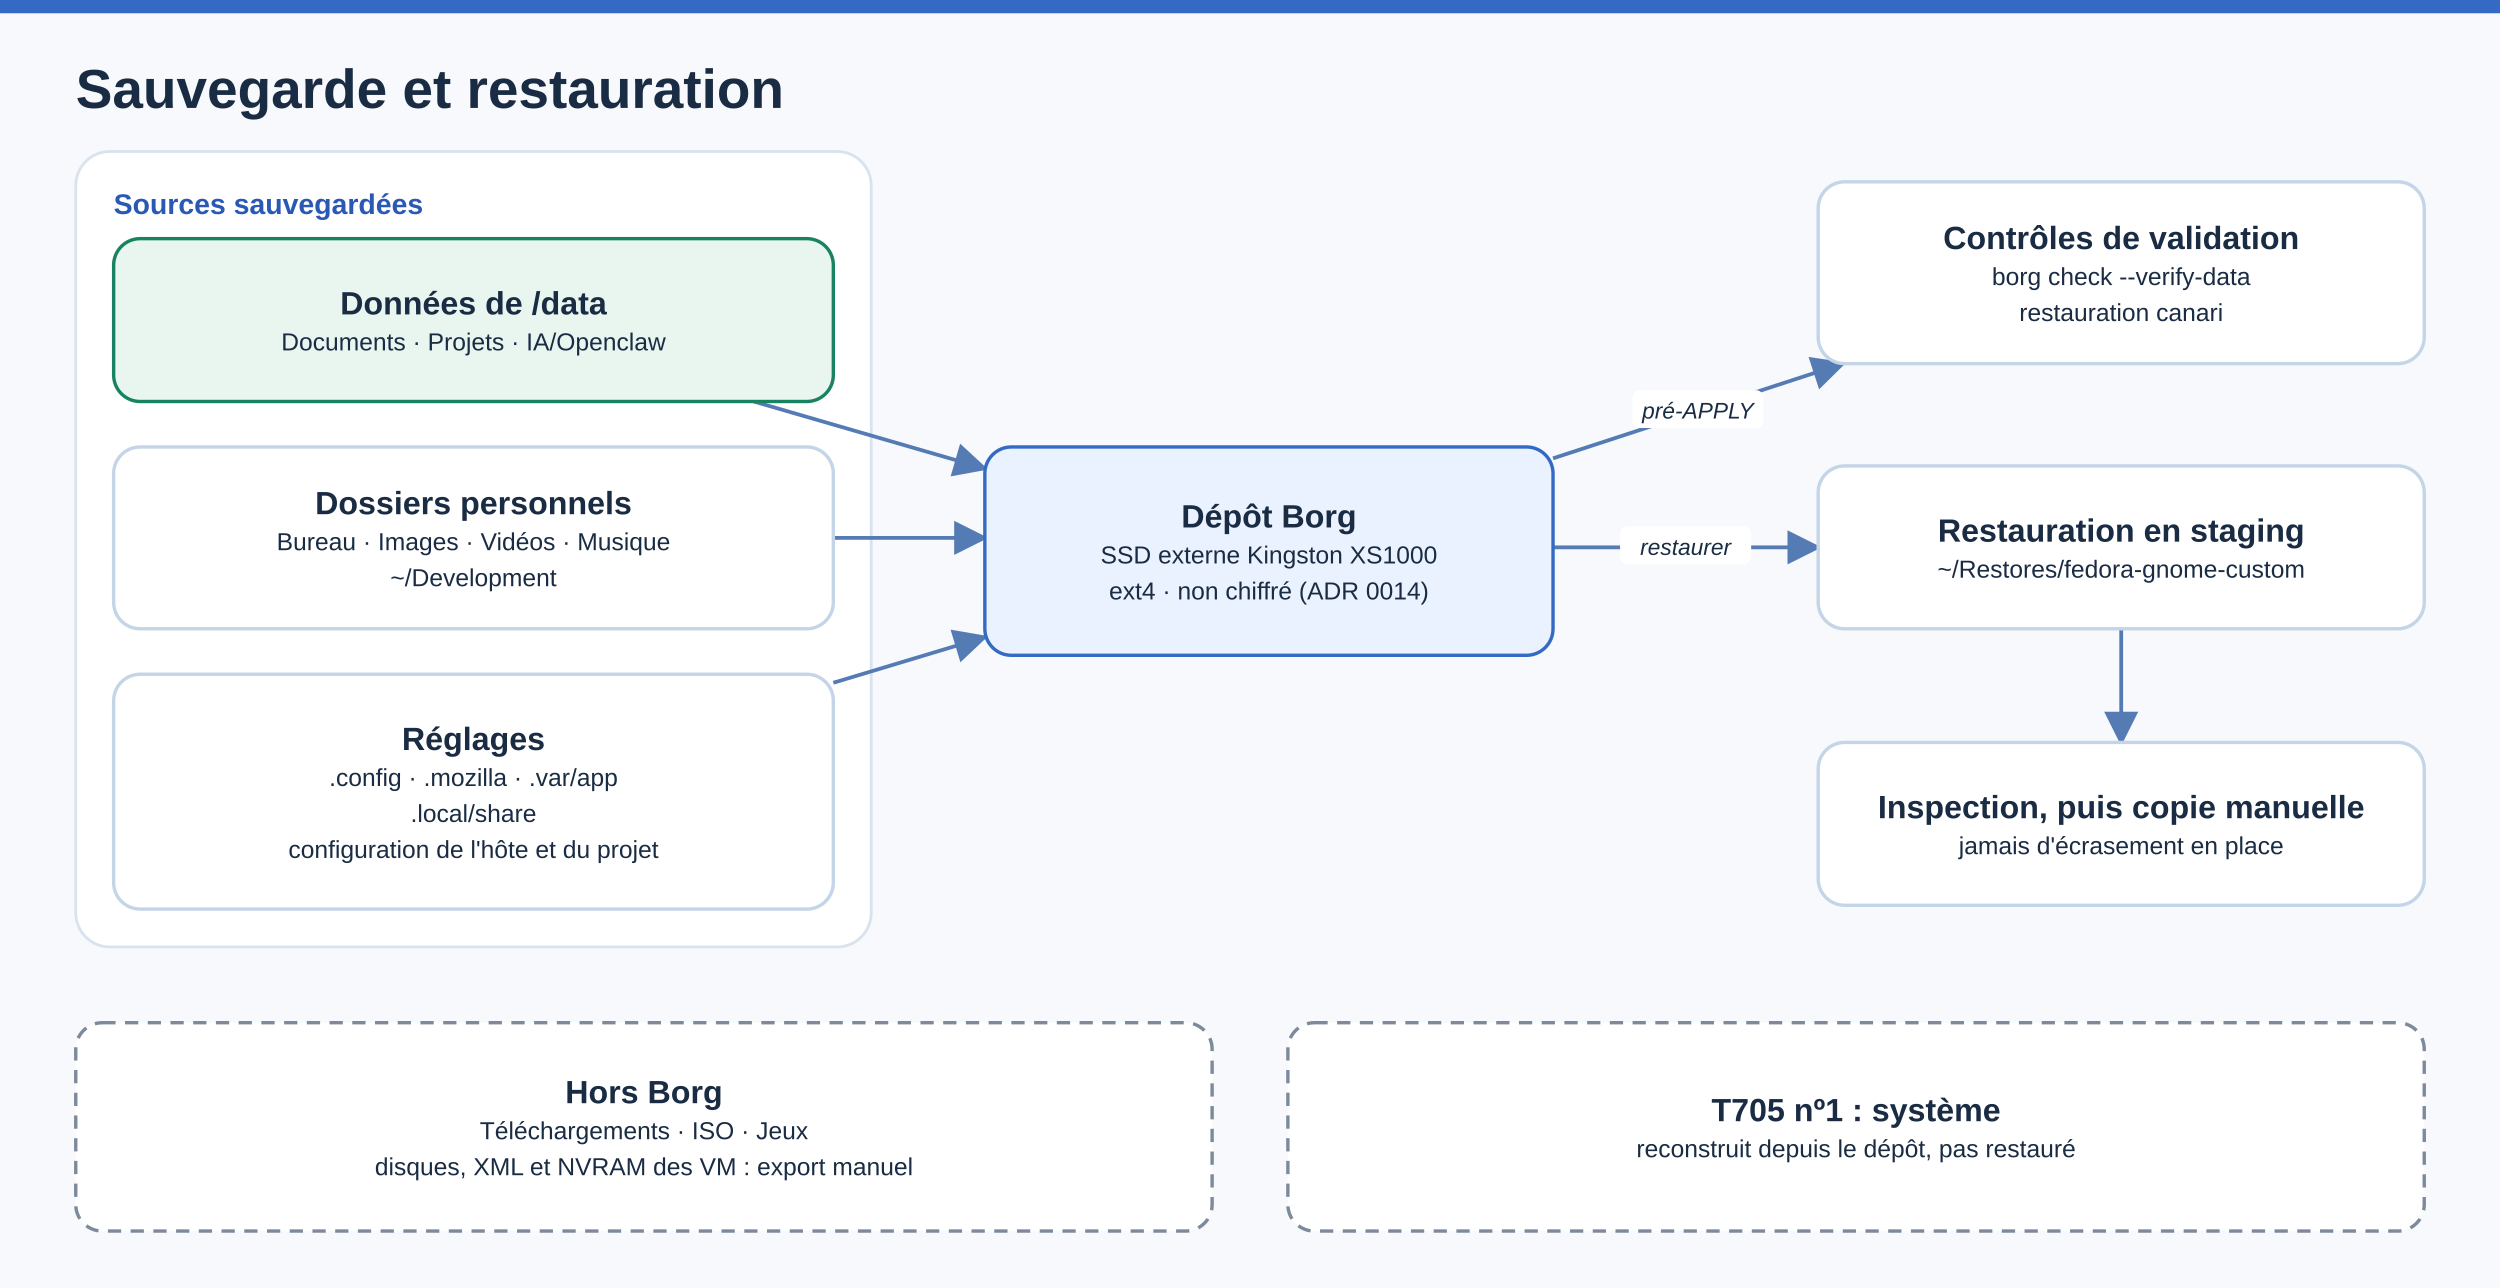
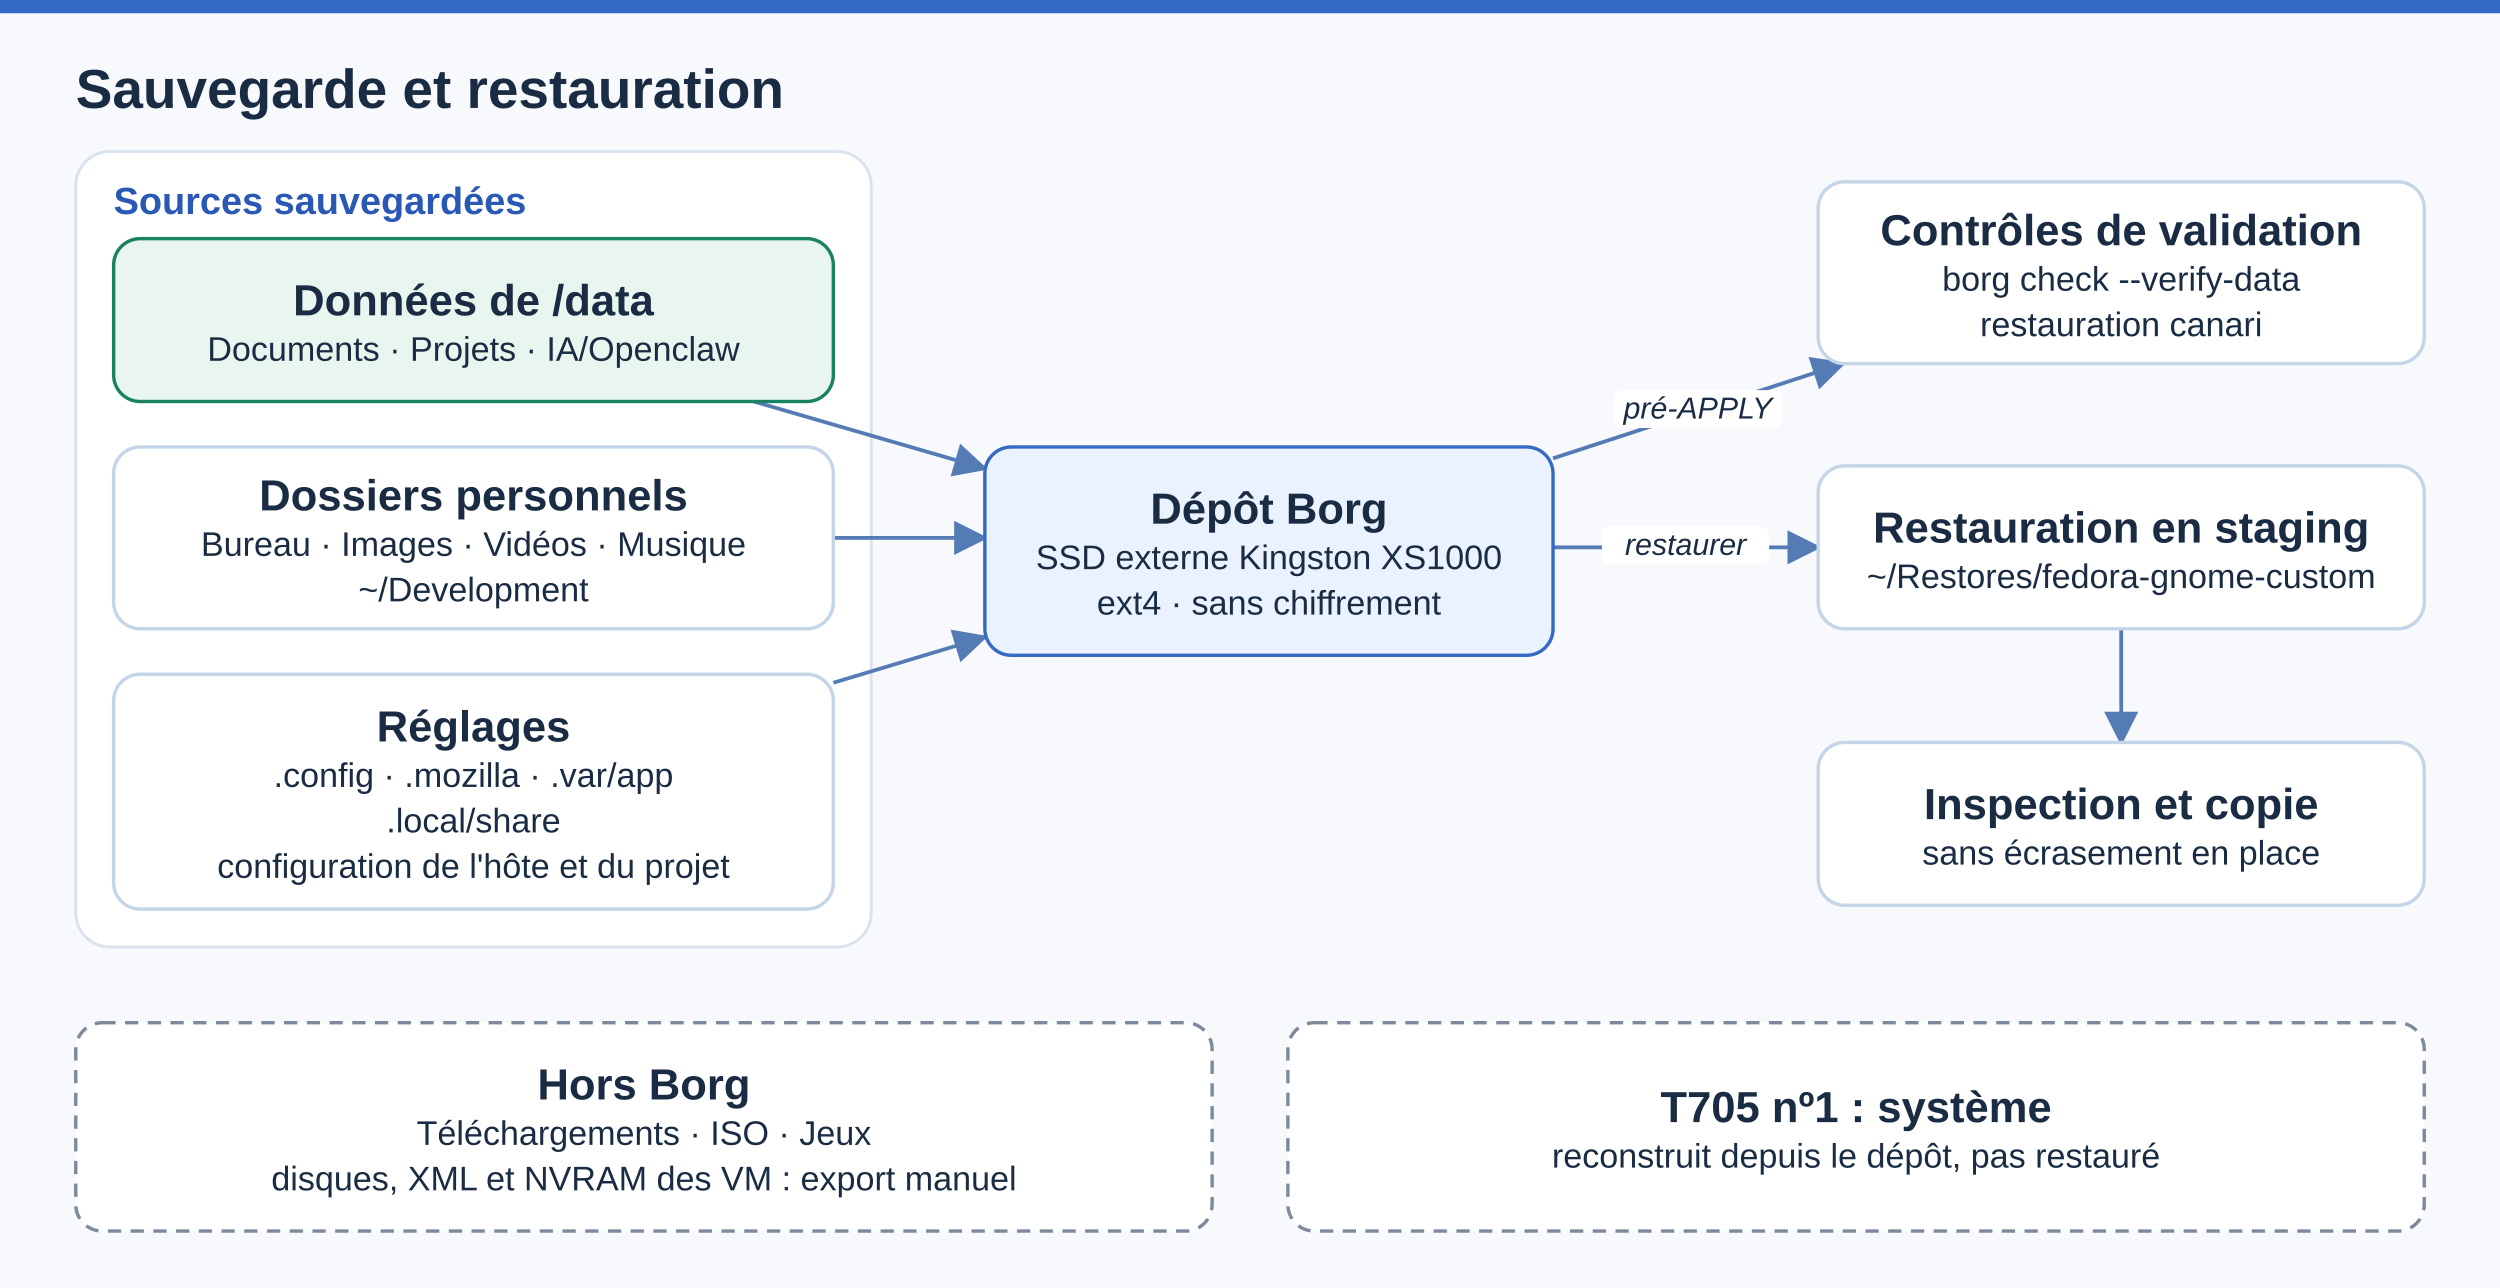
<svg xmlns="http://www.w3.org/2000/svg" viewBox="0 0 1320 680" width="1320" height="680" role="img" aria-labelledby="title desc">
  <defs>
    <marker id="arrow" viewBox="0 0 10 10" refX="9" refY="5" markerWidth="9" markerHeight="9" orient="auto-start-reverse">
      <path d="M0,0 L10,5 L0,10 z" fill="#547BB4" />
    </marker>
  </defs>
  <rect width="1320" height="680" fill="#F7F9FC" />
  <rect x="0" y="0" width="1320" height="7" fill="#346AC4" />
  <text x="40" y="57" font-family="Arial, Helvetica, sans-serif" font-size="29" font-weight="bold" fill="#1A2C43">Sauvegarde et restauration</text>
  <rect x="40" y="80" width="420" height="420" rx="18" fill="#FFFFFF" stroke="#D9E3EF" stroke-width="1.5" />
-   <text x="60" y="113" font-family="Arial, Helvetica, sans-serif" font-size="15" font-weight="bold" fill="#2959B4">Sources sauvegardées</text>
+   <text x="60" y="113" font-family="Arial, Helvetica, sans-serif" font-size="20" font-weight="bold" fill="#2959B4">Sources sauvegardées</text>
  <line x1="398.0" y1="212.0" x2="520.0" y2="247.4" stroke="#547BB4" stroke-width="2" marker-end="url(#arrow)" />
  <line x1="440.0" y1="284.0" x2="520.0" y2="284.0" stroke="#547BB4" stroke-width="2" marker-end="url(#arrow)" />
  <line x1="440.0" y1="360.5" x2="520.0" y2="336.4" stroke="#547BB4" stroke-width="2" marker-end="url(#arrow)" />
  <line x1="820.0" y1="242.0" x2="973.1" y2="192.0" stroke="#547BB4" stroke-width="2" marker-end="url(#arrow)" />
  <line x1="820.0" y1="289.0" x2="960.0" y2="289.0" stroke="#547BB4" stroke-width="2" marker-end="url(#arrow)" />
  <line x1="1120.0" y1="332.0" x2="1120.0" y2="392.0" stroke="#547BB4" stroke-width="2" marker-end="url(#arrow)" />
  <rect x="60" y="126" width="380" height="86" rx="14" fill="#E8F6EF" stroke="#198263" stroke-width="1.8" />
-   <text x="250.0" y="166.0" text-anchor="middle" font-family="Arial, Helvetica, sans-serif" font-size="17" font-weight="bold" fill="#1A2C43">Données de /data</text>
-   <text x="250.0" y="185.0" text-anchor="middle" font-family="Arial, Helvetica, sans-serif" font-size="13" fill="#1A2C43">Documents · Projets · IA/Openclaw</text>
+   <text x="250.0" y="166.5" text-anchor="middle" font-family="Arial, Helvetica, sans-serif" font-size="23" font-weight="bold" fill="#1A2C43">Données de /data</text>
+   <text x="250.0" y="190.5" text-anchor="middle" font-family="Arial, Helvetica, sans-serif" font-size="18" fill="#1A2C43">Documents · Projets · IA/Openclaw</text>
  <rect x="60" y="236" width="380" height="96" rx="14" fill="#FFFFFF" stroke="#C4D5E8" stroke-width="1.8" />
-   <text x="250.0" y="271.5" text-anchor="middle" font-family="Arial, Helvetica, sans-serif" font-size="17" font-weight="bold" fill="#1A2C43">Dossiers personnels</text>
-   <text x="250.0" y="290.5" text-anchor="middle" font-family="Arial, Helvetica, sans-serif" font-size="13" fill="#1A2C43">Bureau · Images · Vidéos · Musique</text>
-   <text x="250.0" y="309.5" text-anchor="middle" font-family="Arial, Helvetica, sans-serif" font-size="13" fill="#1A2C43">~/Development</text>
+   <text x="250.0" y="269.5" text-anchor="middle" font-family="Arial, Helvetica, sans-serif" font-size="23" font-weight="bold" fill="#1A2C43">Dossiers personnels</text>
+   <text x="250.0" y="293.5" text-anchor="middle" font-family="Arial, Helvetica, sans-serif" font-size="18" fill="#1A2C43">Bureau · Images · Vidéos · Musique</text>
+   <text x="250.0" y="317.5" text-anchor="middle" font-family="Arial, Helvetica, sans-serif" font-size="18" fill="#1A2C43">~/Development</text>
  <rect x="60" y="356" width="380" height="124" rx="14" fill="#FFFFFF" stroke="#C4D5E8" stroke-width="1.8" />
-   <text x="250.0" y="396.0" text-anchor="middle" font-family="Arial, Helvetica, sans-serif" font-size="17" font-weight="bold" fill="#1A2C43">Réglages</text>
-   <text x="250.0" y="415.0" text-anchor="middle" font-family="Arial, Helvetica, sans-serif" font-size="13" fill="#1A2C43">.config · .mozilla · .var/app</text>
-   <text x="250.0" y="434.0" text-anchor="middle" font-family="Arial, Helvetica, sans-serif" font-size="13" fill="#1A2C43">.local/share</text>
-   <text x="250.0" y="453.0" text-anchor="middle" font-family="Arial, Helvetica, sans-serif" font-size="13" fill="#1A2C43">configuration de l'hôte et du projet</text>
+   <text x="250.0" y="391.5" text-anchor="middle" font-family="Arial, Helvetica, sans-serif" font-size="23" font-weight="bold" fill="#1A2C43">Réglages</text>
+   <text x="250.0" y="415.5" text-anchor="middle" font-family="Arial, Helvetica, sans-serif" font-size="18" fill="#1A2C43">.config · .mozilla · .var/app</text>
+   <text x="250.0" y="439.5" text-anchor="middle" font-family="Arial, Helvetica, sans-serif" font-size="18" fill="#1A2C43">.local/share</text>
+   <text x="250.0" y="463.5" text-anchor="middle" font-family="Arial, Helvetica, sans-serif" font-size="18" fill="#1A2C43">configuration de l'hôte et du projet</text>
  <rect x="520" y="236" width="300" height="110" rx="14" fill="#EAF2FF" stroke="#346AC4" stroke-width="1.8" />
-   <text x="670.0" y="278.5" text-anchor="middle" font-family="Arial, Helvetica, sans-serif" font-size="17" font-weight="bold" fill="#1A2C43">Dépôt Borg</text>
-   <text x="670.0" y="297.5" text-anchor="middle" font-family="Arial, Helvetica, sans-serif" font-size="13" fill="#1A2C43">SSD externe Kingston XS1000</text>
-   <text x="670.0" y="316.5" text-anchor="middle" font-family="Arial, Helvetica, sans-serif" font-size="13" fill="#1A2C43">ext4 · non chiffré (ADR 0014)</text>
+   <text x="670.0" y="276.5" text-anchor="middle" font-family="Arial, Helvetica, sans-serif" font-size="23" font-weight="bold" fill="#1A2C43">Dépôt Borg</text>
+   <text x="670.0" y="300.5" text-anchor="middle" font-family="Arial, Helvetica, sans-serif" font-size="18" fill="#1A2C43">SSD externe Kingston XS1000</text>
+   <text x="670.0" y="324.5" text-anchor="middle" font-family="Arial, Helvetica, sans-serif" font-size="18" fill="#1A2C43">ext4 · sans chiffrement</text>
  <rect x="960" y="96" width="320" height="96" rx="14" fill="#FFFFFF" stroke="#C4D5E8" stroke-width="1.8" />
-   <text x="1120.0" y="131.5" text-anchor="middle" font-family="Arial, Helvetica, sans-serif" font-size="17" font-weight="bold" fill="#1A2C43">Contrôles de validation</text>
-   <text x="1120.0" y="150.5" text-anchor="middle" font-family="Arial, Helvetica, sans-serif" font-size="13" fill="#1A2C43">borg check --verify-data</text>
-   <text x="1120.0" y="169.5" text-anchor="middle" font-family="Arial, Helvetica, sans-serif" font-size="13" fill="#1A2C43">restauration canari</text>
+   <text x="1120.0" y="129.5" text-anchor="middle" font-family="Arial, Helvetica, sans-serif" font-size="23" font-weight="bold" fill="#1A2C43">Contrôles de validation</text>
+   <text x="1120.0" y="153.5" text-anchor="middle" font-family="Arial, Helvetica, sans-serif" font-size="18" fill="#1A2C43">borg check --verify-data</text>
+   <text x="1120.0" y="177.5" text-anchor="middle" font-family="Arial, Helvetica, sans-serif" font-size="18" fill="#1A2C43">restauration canari</text>
  <rect x="960" y="246" width="320" height="86" rx="14" fill="#FFFFFF" stroke="#C4D5E8" stroke-width="1.8" />
-   <text x="1120.0" y="286.0" text-anchor="middle" font-family="Arial, Helvetica, sans-serif" font-size="17" font-weight="bold" fill="#1A2C43">Restauration en staging</text>
-   <text x="1120.0" y="305.0" text-anchor="middle" font-family="Arial, Helvetica, sans-serif" font-size="13" fill="#1A2C43">~/Restores/fedora-gnome-custom</text>
+   <text x="1120.0" y="286.5" text-anchor="middle" font-family="Arial, Helvetica, sans-serif" font-size="23" font-weight="bold" fill="#1A2C43">Restauration en staging</text>
+   <text x="1120.0" y="310.5" text-anchor="middle" font-family="Arial, Helvetica, sans-serif" font-size="18" fill="#1A2C43">~/Restores/fedora-gnome-custom</text>
  <rect x="960" y="392" width="320" height="86" rx="14" fill="#FFFFFF" stroke="#C4D5E8" stroke-width="1.8" />
-   <text x="1120.0" y="432.0" text-anchor="middle" font-family="Arial, Helvetica, sans-serif" font-size="17" font-weight="bold" fill="#1A2C43">Inspection, puis copie manuelle</text>
-   <text x="1120.0" y="451.0" text-anchor="middle" font-family="Arial, Helvetica, sans-serif" font-size="13" fill="#1A2C43">jamais d'écrasement en place</text>
+   <text x="1120.0" y="432.5" text-anchor="middle" font-family="Arial, Helvetica, sans-serif" font-size="23" font-weight="bold" fill="#1A2C43">Inspection et copie</text>
+   <text x="1120.0" y="456.5" text-anchor="middle" font-family="Arial, Helvetica, sans-serif" font-size="18" fill="#1A2C43">sans écrasement en place</text>
  <rect x="40" y="540" width="600" height="110" rx="14" fill="#FFFFFF" stroke="#7C8A9C" stroke-width="1.8" stroke-dasharray="7 5" />
-   <text x="340.0" y="582.5" text-anchor="middle" font-family="Arial, Helvetica, sans-serif" font-size="17" font-weight="bold" fill="#1A2C43">Hors Borg</text>
-   <text x="340.0" y="601.5" text-anchor="middle" font-family="Arial, Helvetica, sans-serif" font-size="13" fill="#1A2C43">Téléchargements · ISO · Jeux</text>
-   <text x="340.0" y="620.5" text-anchor="middle" font-family="Arial, Helvetica, sans-serif" font-size="13" fill="#1A2C43">disques, XML et NVRAM des VM : export manuel</text>
+   <text x="340.0" y="580.5" text-anchor="middle" font-family="Arial, Helvetica, sans-serif" font-size="23" font-weight="bold" fill="#1A2C43">Hors Borg</text>
+   <text x="340.0" y="604.5" text-anchor="middle" font-family="Arial, Helvetica, sans-serif" font-size="18" fill="#1A2C43">Téléchargements · ISO · Jeux</text>
+   <text x="340.0" y="628.5" text-anchor="middle" font-family="Arial, Helvetica, sans-serif" font-size="18" fill="#1A2C43">disques, XML et NVRAM des VM : export manuel</text>
  <rect x="680" y="540" width="600" height="110" rx="14" fill="#FFFFFF" stroke="#7C8A9C" stroke-width="1.8" stroke-dasharray="7 5" />
-   <text x="980.0" y="592.0" text-anchor="middle" font-family="Arial, Helvetica, sans-serif" font-size="17" font-weight="bold" fill="#1A2C43">T705 nº1 : système</text>
-   <text x="980.0" y="611.0" text-anchor="middle" font-family="Arial, Helvetica, sans-serif" font-size="13" fill="#1A2C43">reconstruit depuis le dépôt, pas restauré</text>
-   <rect x="861.9" y="206.0" width="69.2" height="20" rx="4" fill="#FFFFFF" />
-   <text x="896.5" y="221.0" text-anchor="middle" font-family="Arial, Helvetica, sans-serif" font-size="12" font-style="italic" fill="#1A2C43">pré-APPLY</text>
-   <rect x="855.4" y="278.0" width="69.2" height="20" rx="4" fill="#FFFFFF" />
-   <text x="890.0" y="293.0" text-anchor="middle" font-family="Arial, Helvetica, sans-serif" font-size="12" font-style="italic" fill="#1A2C43">restaurer</text>
+   <text x="980.0" y="592.5" text-anchor="middle" font-family="Arial, Helvetica, sans-serif" font-size="23" font-weight="bold" fill="#1A2C43">T705 nº1 : système</text>
+   <text x="980.0" y="616.5" text-anchor="middle" font-family="Arial, Helvetica, sans-serif" font-size="18" fill="#1A2C43">reconstruit depuis le dépôt, pas restauré</text>
+   <rect x="852.4" y="206.0" width="88.3" height="20" rx="4" fill="#FFFFFF" />
+   <text x="896.5" y="221.0" text-anchor="middle" font-family="Arial, Helvetica, sans-serif" font-size="16" font-style="italic" fill="#1A2C43">pré-APPLY</text>
+   <rect x="845.8" y="278.0" width="88.3" height="20" rx="4" fill="#FFFFFF" />
+   <text x="890.0" y="293.0" text-anchor="middle" font-family="Arial, Helvetica, sans-serif" font-size="16" font-style="italic" fill="#1A2C43">restaurer</text>
</svg>
